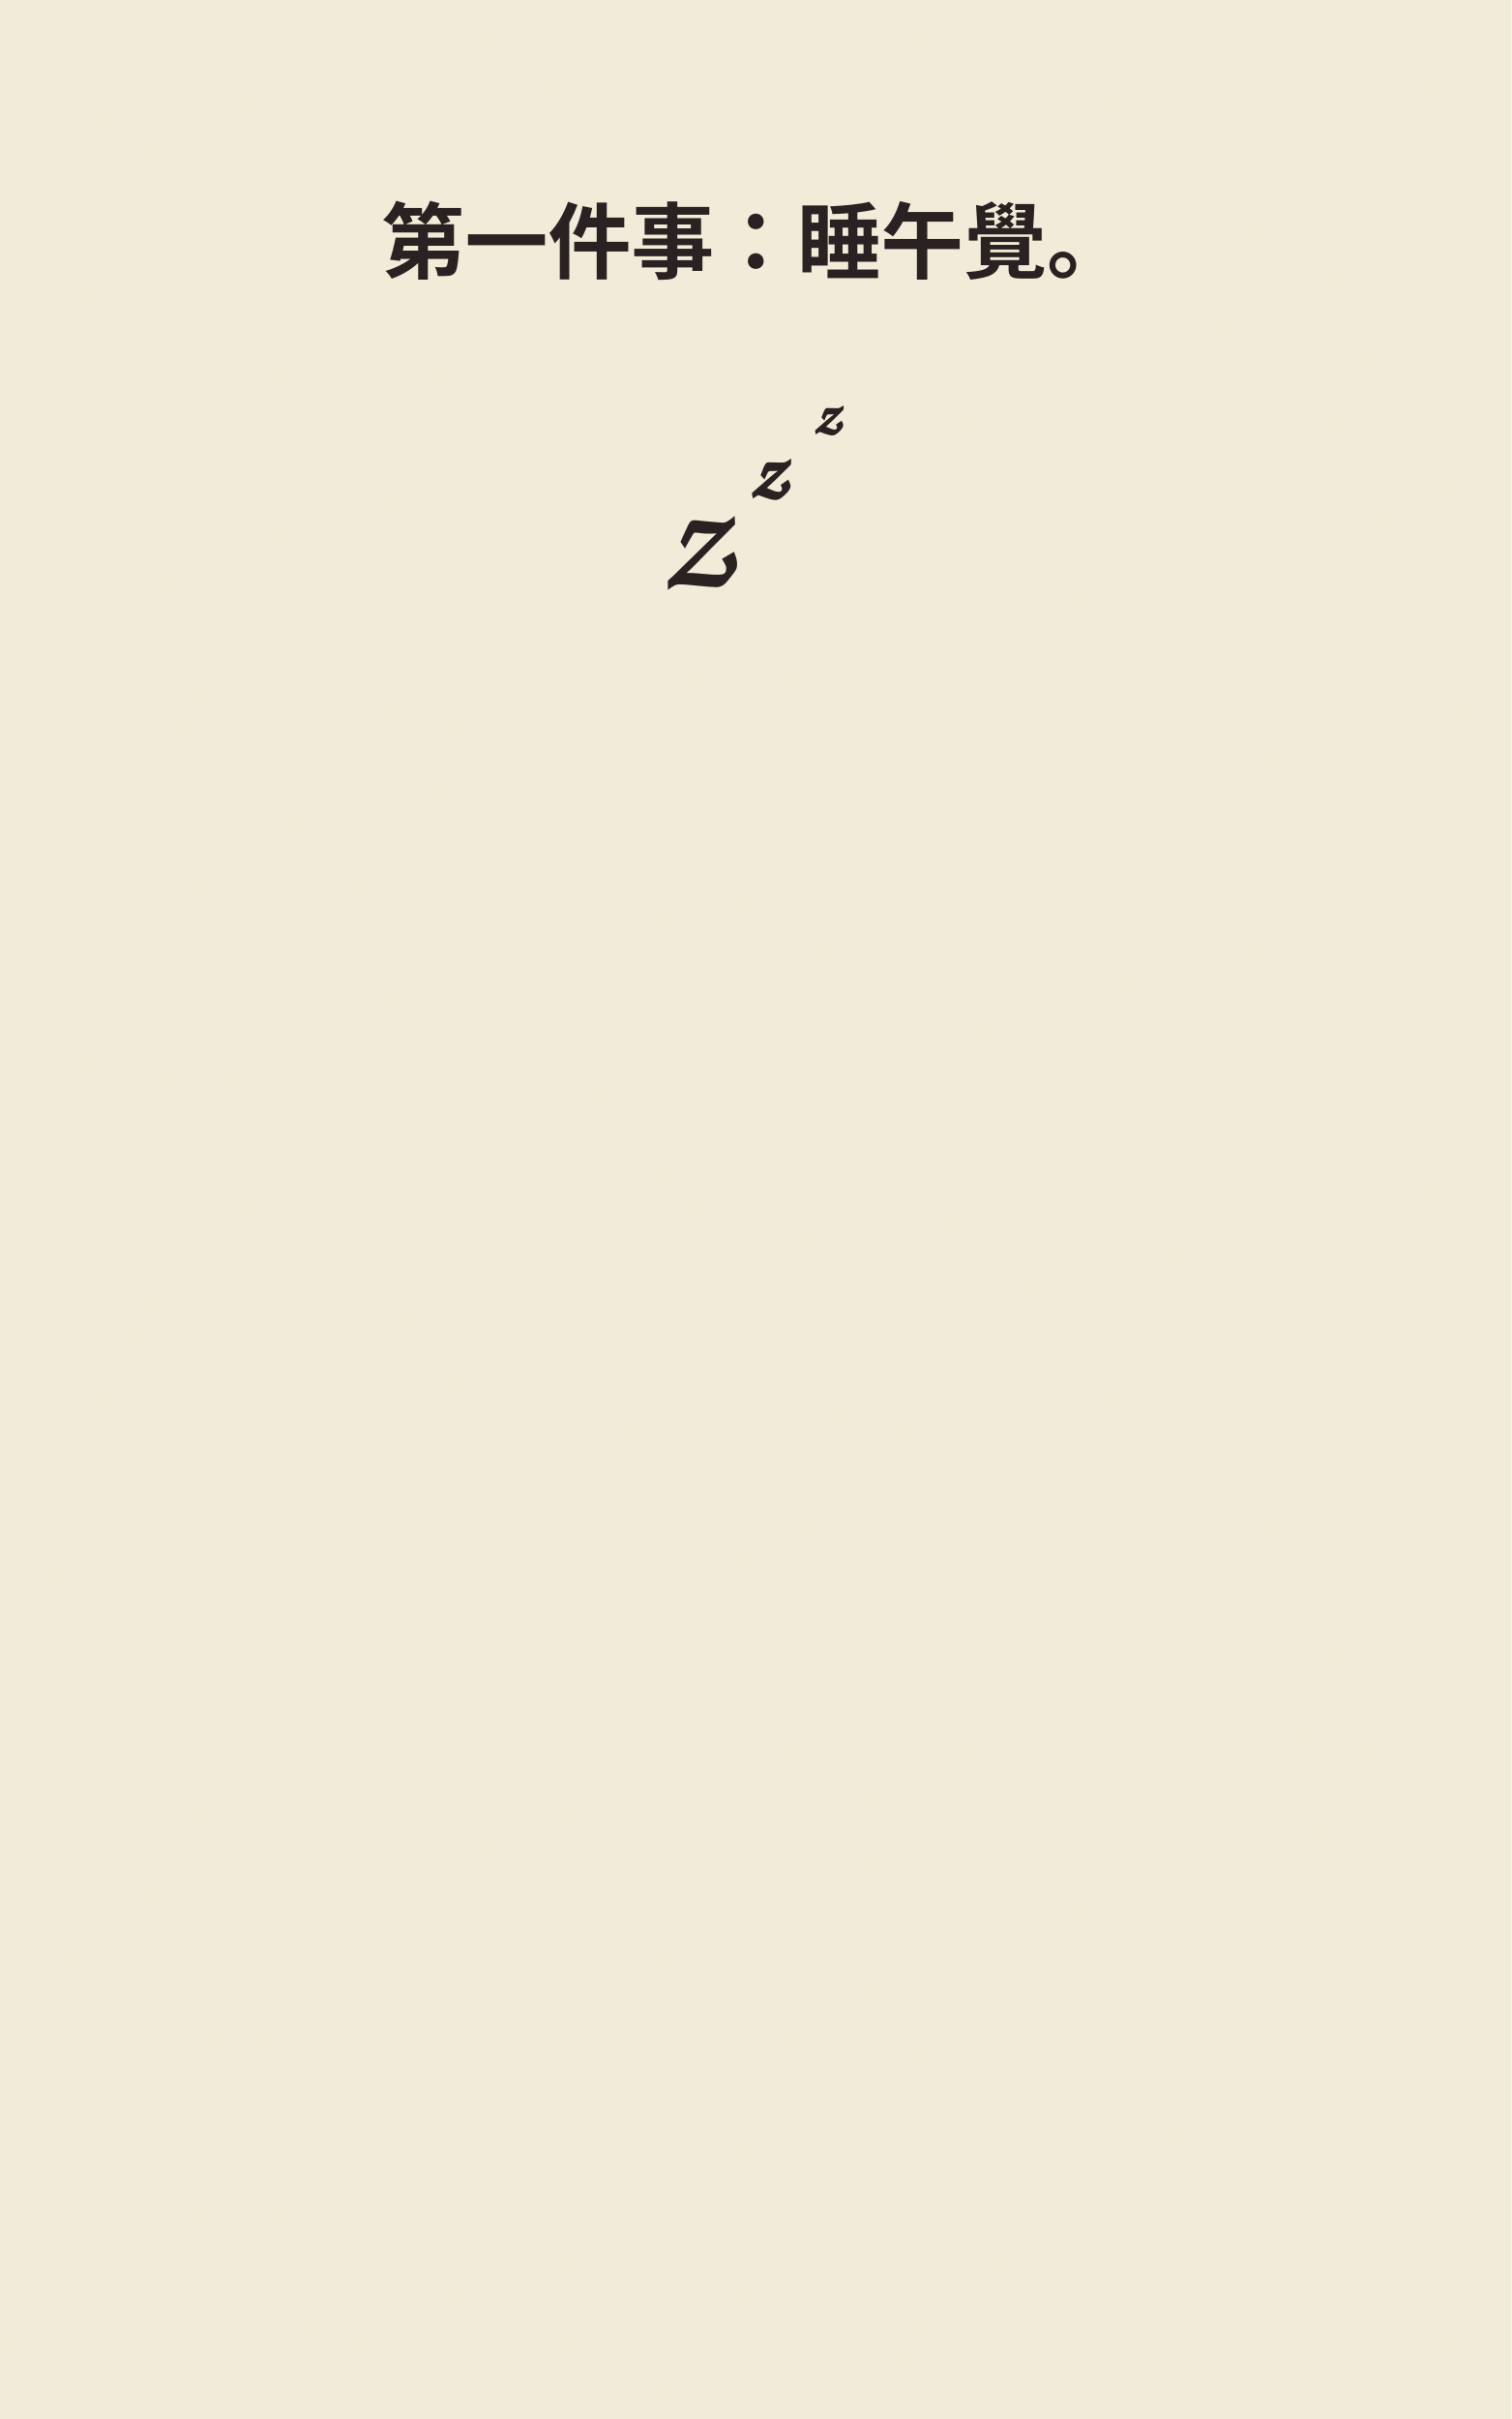
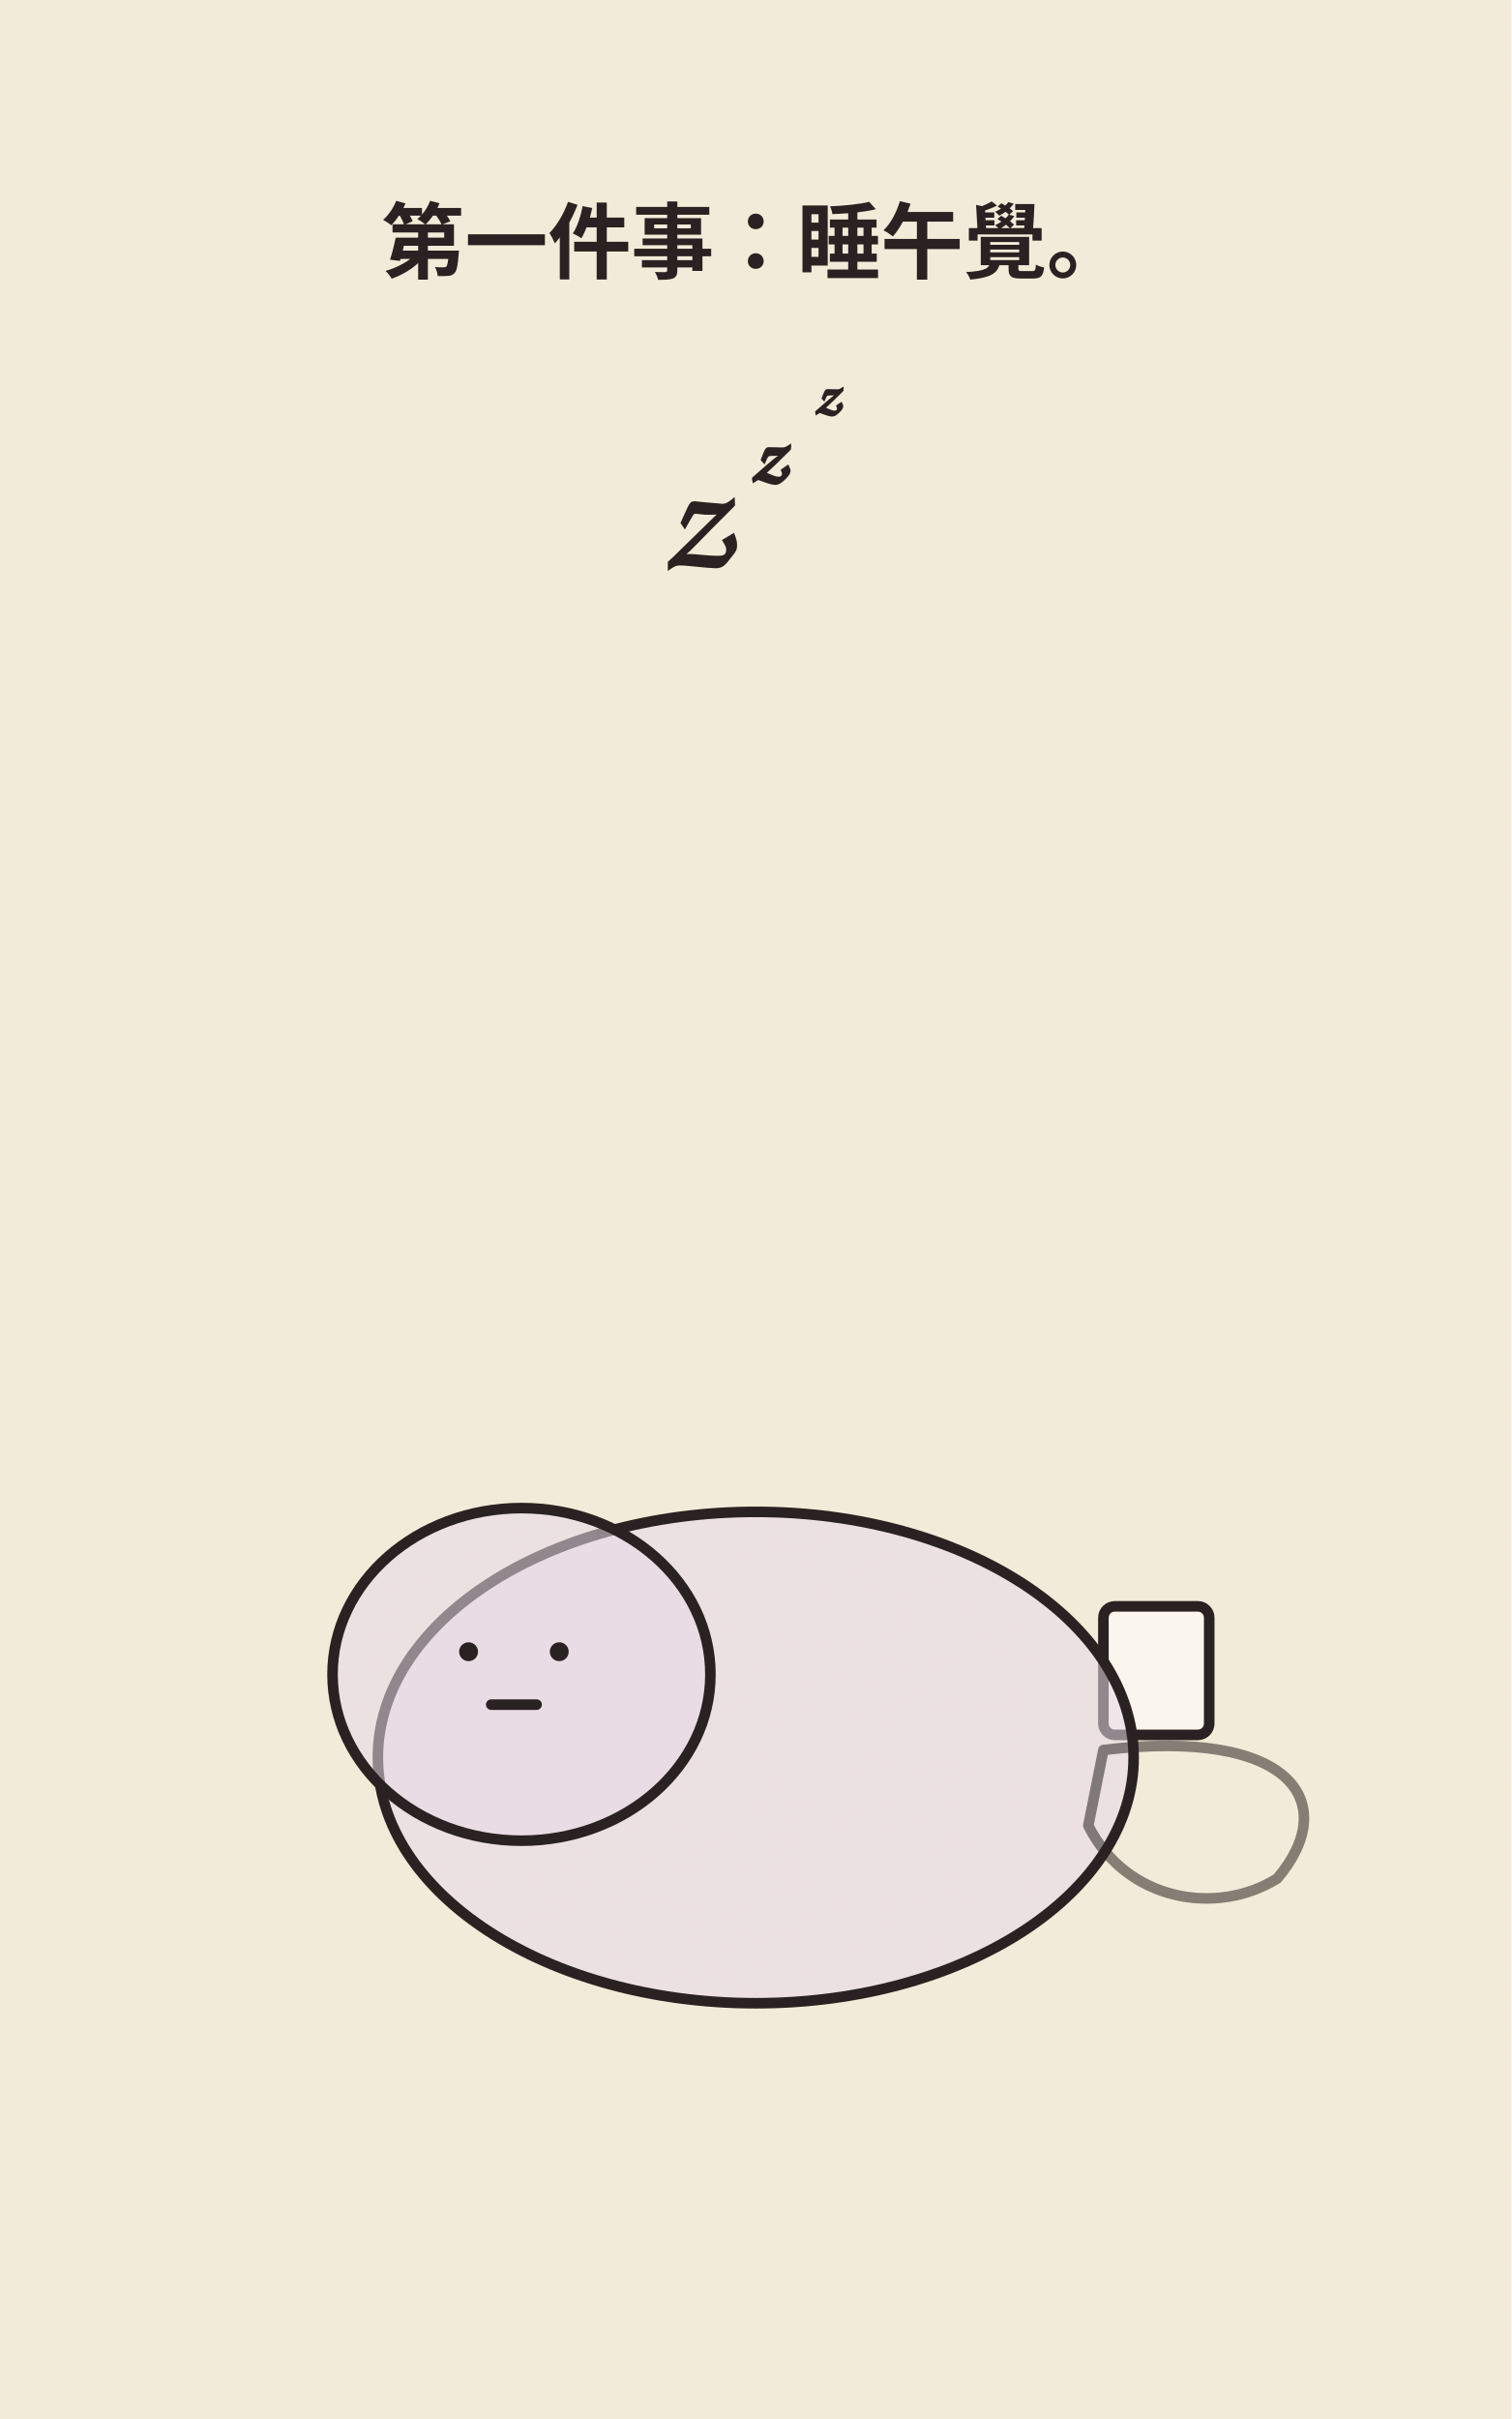
<svg xmlns="http://www.w3.org/2000/svg" viewBox="0 0 400 640" width="400" height="640">
  <defs>
    <filter id="paperGrain" x="0%" y="0%" width="100%" height="100%">
      <feTurbulence type="fractalNoise" baseFrequency="0.9" numOctaves="4" stitchTiles="stitch" result="noise" />
      <feColorMatrix type="matrix" values="0 0 0 0 0.96  0 0 0 0 0.93  0 0 0 0 0.86  0 0 0 0.04 0" in="noise" result="grain" />
      <feBlend in="SourceGraphic" in2="grain" mode="multiply" />
    </filter>
    <style>
      .paper { fill: #F2EBD9; }
      .wash { fill: #E8D8E8; opacity: 0.55; }
      .ink { fill: none; stroke: #2A2420; stroke-linecap: round; stroke-linejoin: round; }
      .ink-main { stroke-width: 2.8; }
+       .ink-thin { stroke-width: 1.8; }
      .eye { fill: #2A2420; }
+       .cup { fill: #FAF6EE; }
    </style>
  </defs>
  <g filter="url(#paperGrain)">
    <rect class="paper" width="400" height="640" />
    <text x="200" y="72" text-anchor="middle" font-family="PingFang TC, cursive" font-size="22" font-weight="600" fill="#2A2420">第一件事：睡午覺。</text>
-     <text x="175" y="155" font-family="cursive" font-size="28" font-weight="bold" fill="#2A2420">Z</text>
-     <text x="198" y="132" font-family="cursive" font-size="22" font-weight="bold" fill="#2A2420">z</text>
-     <text x="215" y="115" font-family="cursive" font-size="16" font-weight="bold" fill="#2A2420">z</text>
+     <text x="175" y="150" font-family="cursive" font-size="28" font-weight="bold" fill="#2A2420">Z</text>
+     <text x="198" y="128" font-family="cursive" font-size="22" font-weight="bold" fill="#2A2420">z</text>
+     <text x="215" y="110" font-family="cursive" font-size="16" font-weight="bold" fill="#2A2420">z</text>
+     <rect class="cup ink ink-main" x="292" y="425" width="28" height="34" rx="3" />
+     <g transform="translate(30, 275)">
+       <ellipse class="wash" cx="170" cy="190" rx="100" ry="65" />
+       <ellipse class="ink ink-main" cx="170" cy="190" rx="100" ry="65" />
+       <ellipse class="wash" cx="108" cy="168" rx="50" ry="44" />
+       <ellipse class="ink ink-main" cx="108" cy="168" rx="50" ry="44" />
+       <path class="wash ink ink-main" d="M 262 188 C 312 182, 325 202, 308 222 C 292 232, 268 228, 258 208 Z" />
+       <path class="ink-thin" d="M 64 158 L 60 182" />
+       <path class="ink-thin" d="M 74 160 L 72 186" />
+       <path class="ink-thin" d="M 84 162 L 84 188" />
+       <path class="ink-thin" d="M 136 160 L 140 186" />
+       <path class="ink-thin" d="M 72 205 L 48 218" />
+       <path class="ink-thin" d="M 46 218 L 42 222 M 46 218 L 50 222 M 46 218 L 44 226" />
+       <path class="ink-thin" d="M 268 205 L 292 215" />
+       <path class="ink-thin" d="M 292 215 L 296 219 M 292 215 L 288 219" />
+       <path class="ink-thin" d="M 130 238 L 128 252 M 128 252 L 124 254 M 128 252 L 132 254" />
+       <path class="ink-thin" d="M 218 236 L 222 250 M 222 250 L 218 252 M 222 250 L 226 252" />
+       <circle class="eye" cx="94" cy="162" r="2.5" />
+       <circle class="eye" cx="118" cy="162" r="2.5" />
+       <path class="ink ink-main" stroke-width="1.8" d="M 100 176 L 112 176" />
+     </g>
  </g>
</svg>
